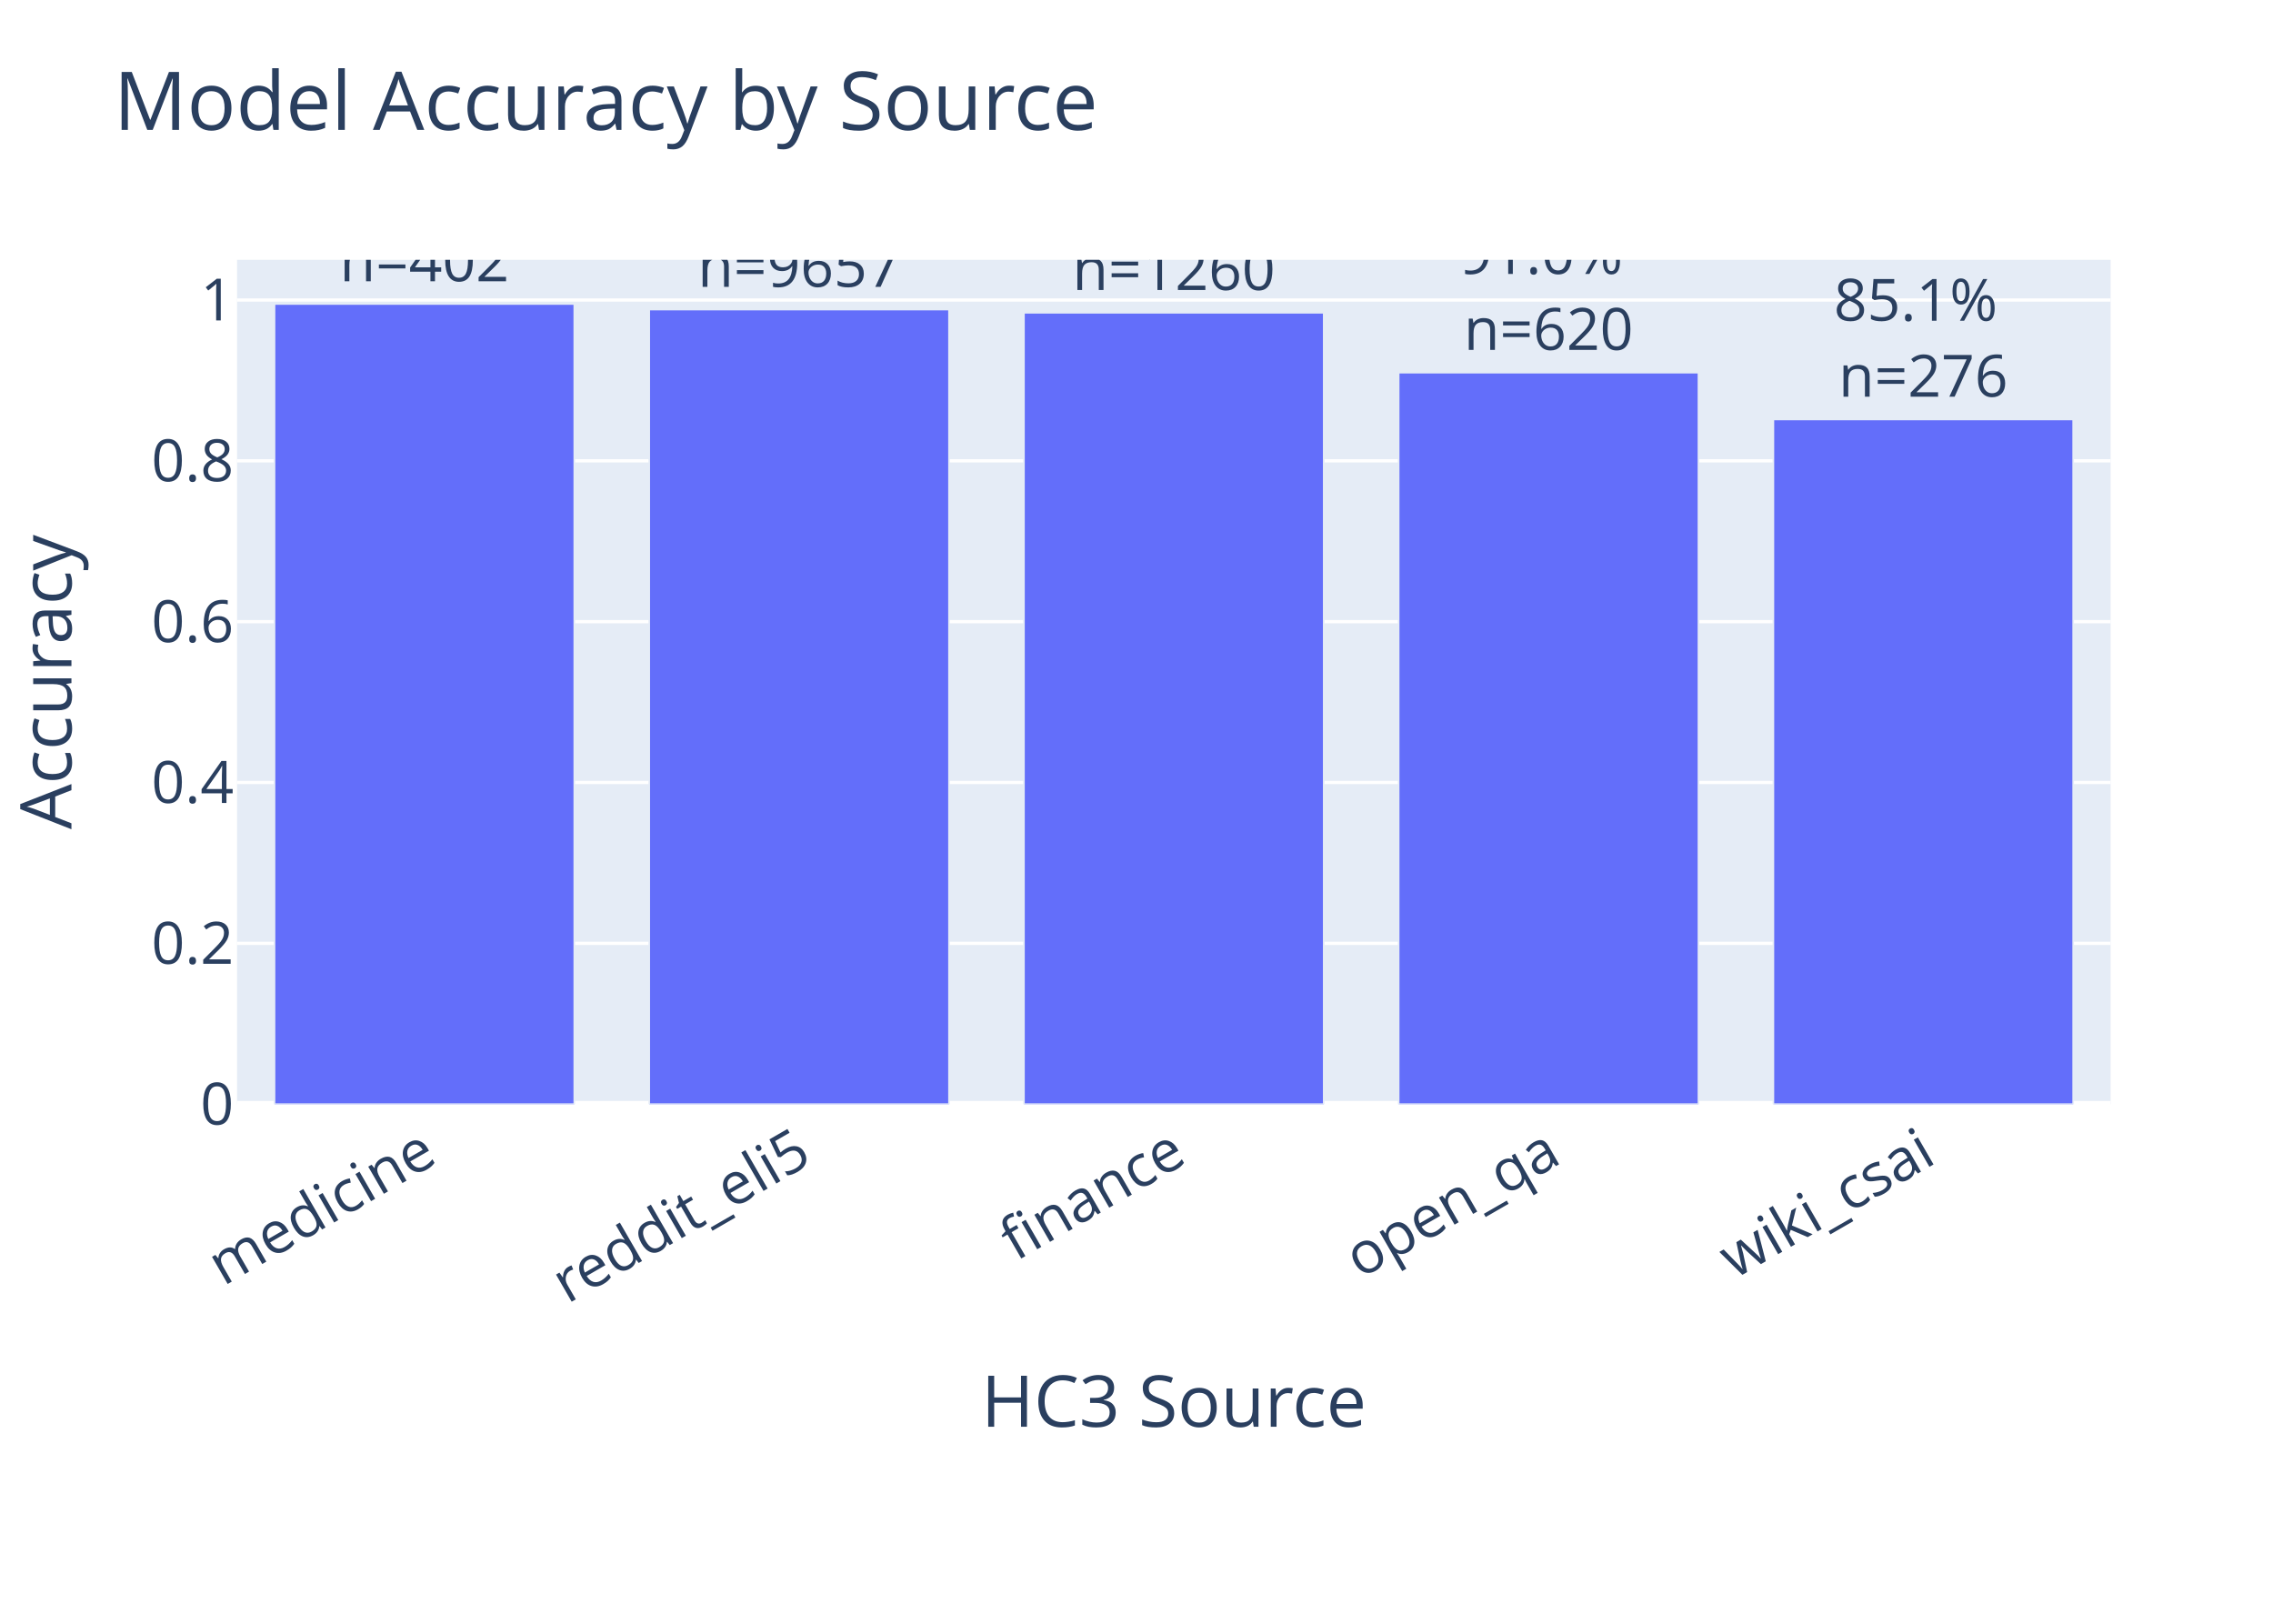
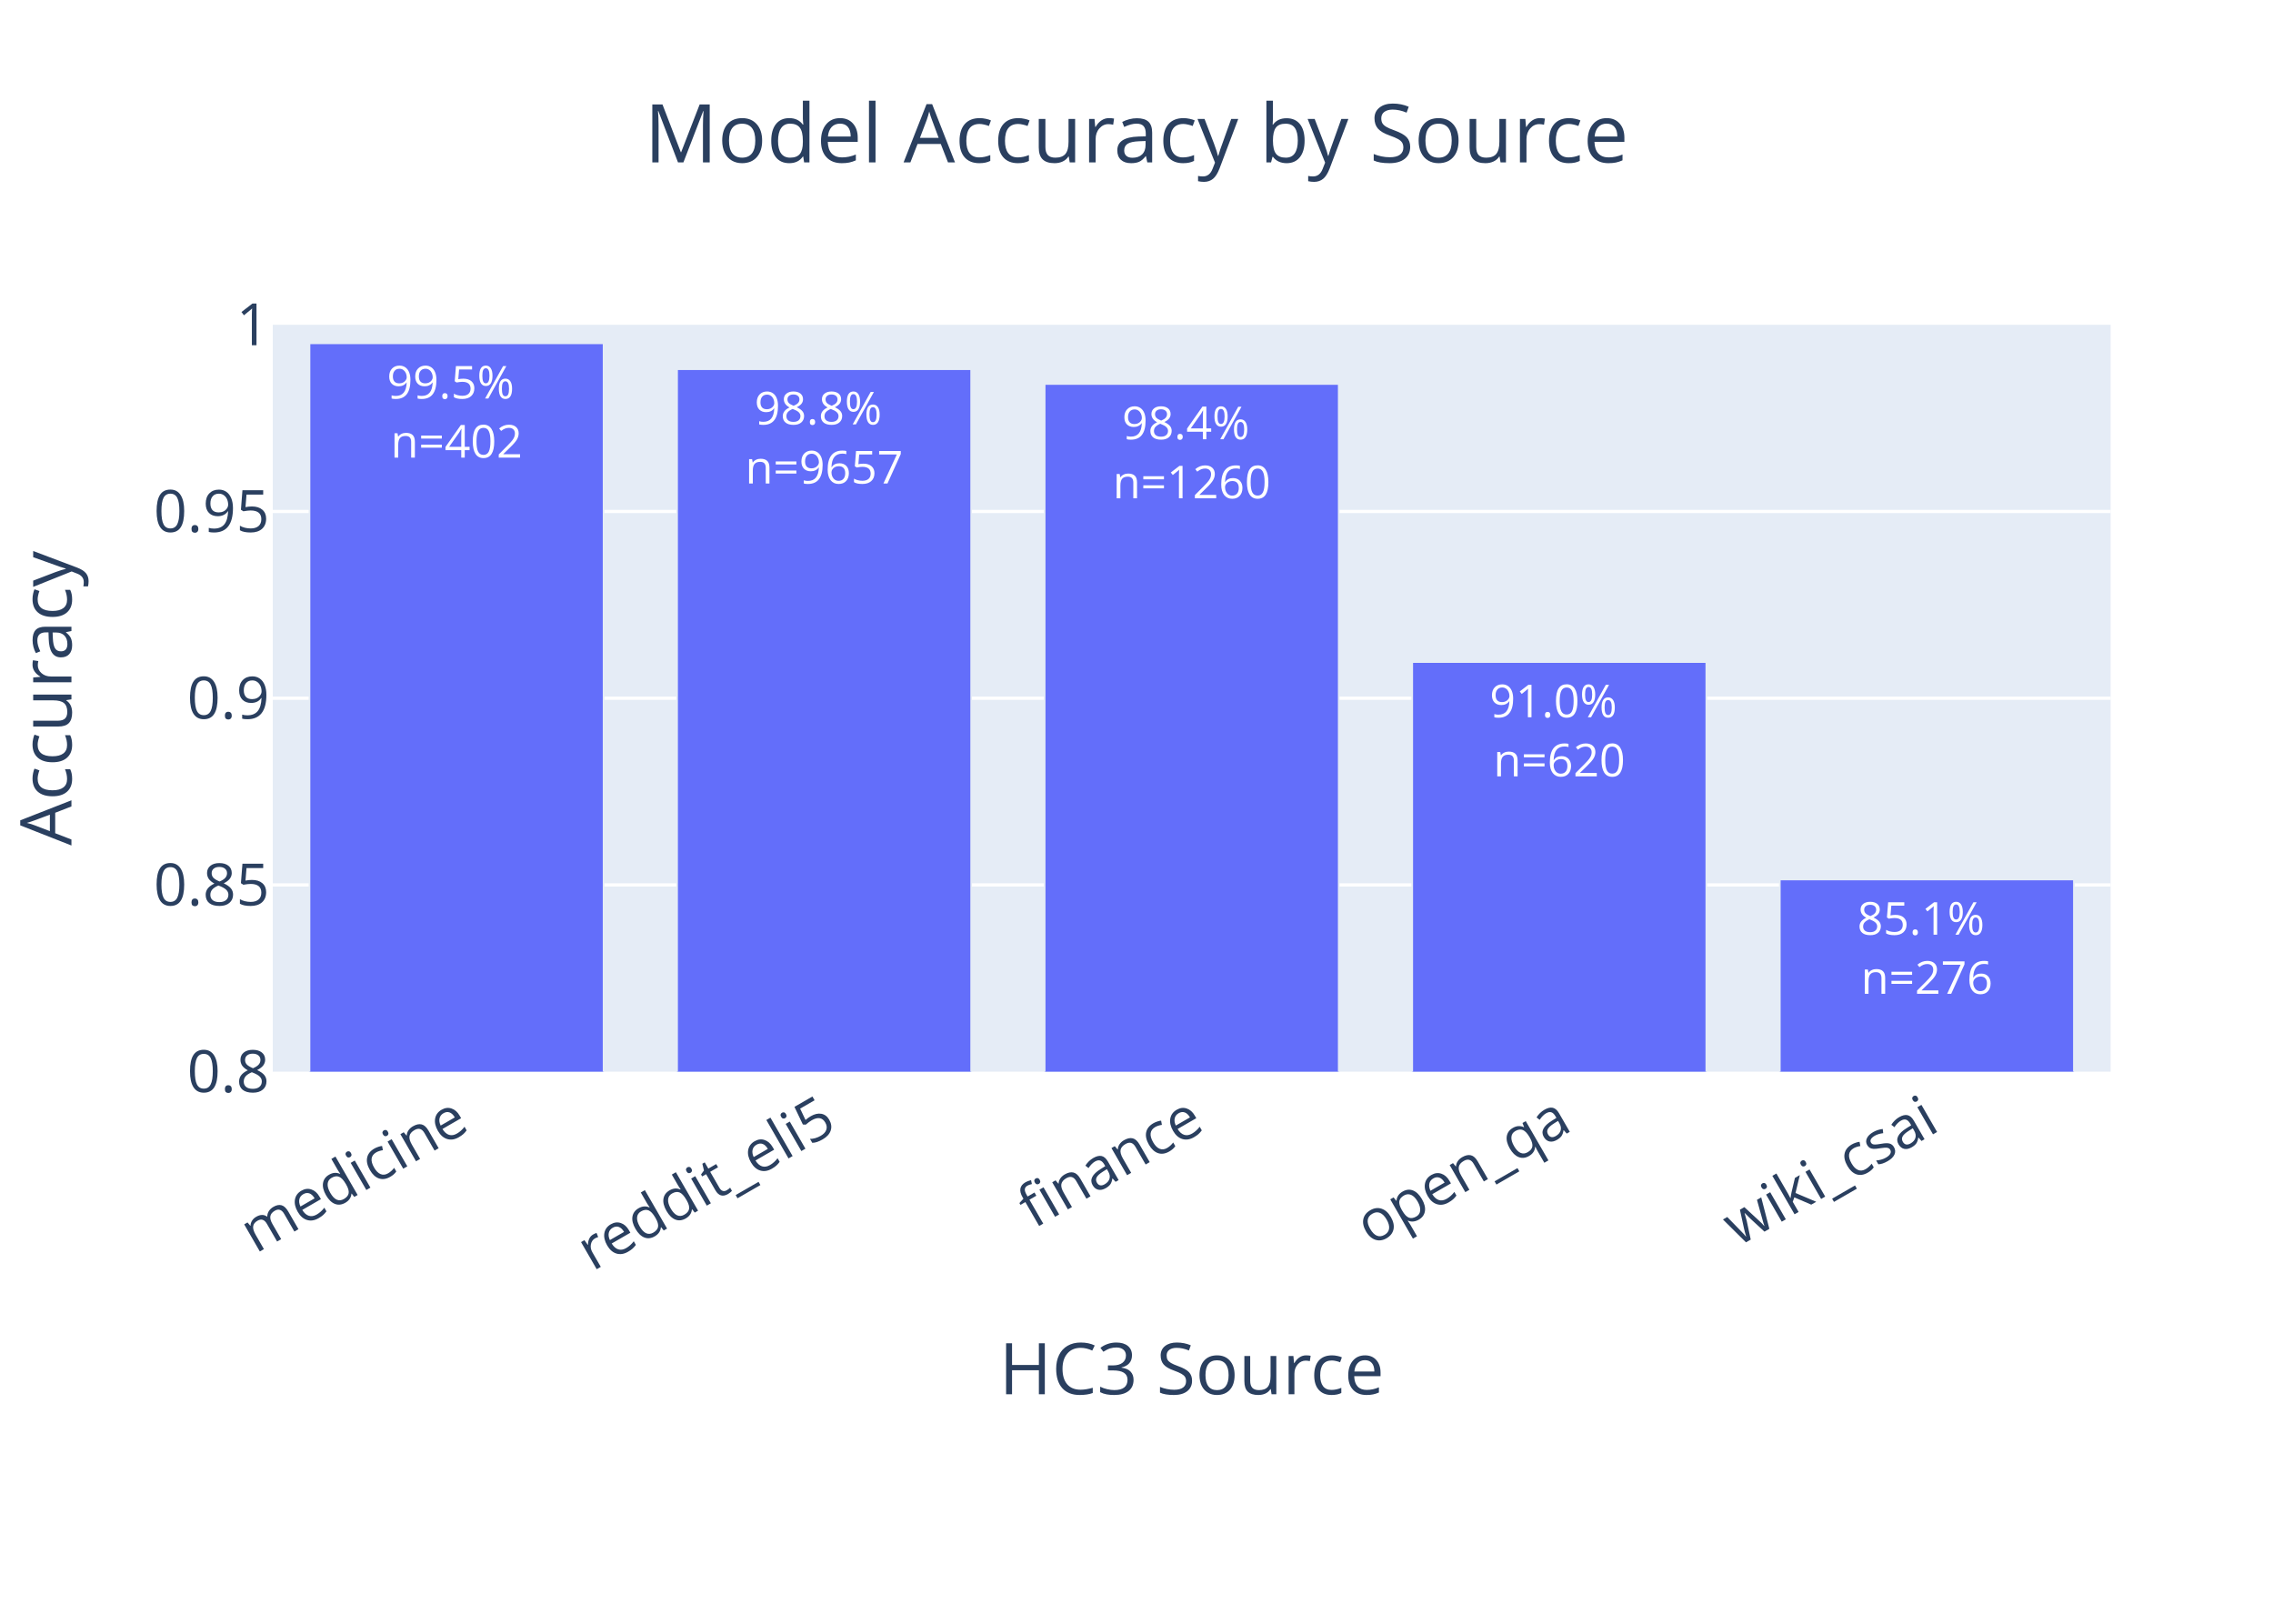
<svg xmlns="http://www.w3.org/2000/svg" class="main-svg" width="700" height="500" style="" viewBox="0 0 700 500">
  <rect x="0" y="0" width="700" height="500" style="fill: rgb(255, 255, 255); fill-opacity: 1;" />
-   <defs id="defs-9206c1">
+   <defs id="defs-673100">
    <g class="clips">
-       <clipPath id="clip9206c1xyplot" class="plotclip">
-         <rect width="577" height="260" />
+       <clipPath id="clip673100xyplot" class="plotclip">
+         <rect width="566" height="230" />
      </clipPath>
-       <clipPath class="axesclip" id="clip9206c1x">
-         <rect x="73" y="0" width="577" height="500" />
+       <clipPath class="axesclip" id="clip673100x">
+         <rect x="84" y="0" width="566" height="500" />
      </clipPath>
-       <clipPath class="axesclip" id="clip9206c1y">
-         <rect x="0" y="80" width="700" height="260" />
+       <clipPath class="axesclip" id="clip673100y">
+         <rect x="0" y="100" width="700" height="230" />
      </clipPath>
-       <clipPath class="axesclip" id="clip9206c1xy">
-         <rect x="73" y="80" width="577" height="260" />
+       <clipPath class="axesclip" id="clip673100xy">
+         <rect x="84" y="100" width="566" height="230" />
      </clipPath>
    </g>
    <g class="gradients" />
    <g class="patterns" />
  </defs>
  <g class="bglayer">
-     <rect class="bg" x="73" y="80" width="577" height="260" style="fill: rgb(229, 236, 246); fill-opacity: 1; stroke-width: 0;" />
+     <rect class="bg" x="84" y="100" width="566" height="230" style="fill: rgb(229, 236, 246); fill-opacity: 1; stroke-width: 0;" />
  </g>
  <g class="layer-below">
    <g class="imagelayer" />
    <g class="shapelayer" />
  </g>
  <g class="cartesianlayer">
    <g class="subplot xy">
      <g class="layer-subplot">
        <g class="shapelayer" />
        <g class="imagelayer" />
      </g>
      <g class="minor-gridlayer">
        <g class="x" />
        <g class="y" />
      </g>
      <g class="gridlayer">
        <g class="x" />
        <g class="y">
-           <path class="ygrid crisp" transform="translate(0,290.48)" d="M73,0h577" style="stroke: rgb(255, 255, 255); stroke-opacity: 1; stroke-width: 1px;" />
-           <path class="ygrid crisp" transform="translate(0,240.95)" d="M73,0h577" style="stroke: rgb(255, 255, 255); stroke-opacity: 1; stroke-width: 1px;" />
-           <path class="ygrid crisp" transform="translate(0,191.43)" d="M73,0h577" style="stroke: rgb(255, 255, 255); stroke-opacity: 1; stroke-width: 1px;" />
-           <path class="ygrid crisp" transform="translate(0,141.9)" d="M73,0h577" style="stroke: rgb(255, 255, 255); stroke-opacity: 1; stroke-width: 1px;" />
-           <path class="ygrid crisp" transform="translate(0,92.38)" d="M73,0h577" style="stroke: rgb(255, 255, 255); stroke-opacity: 1; stroke-width: 1px;" />
+           <path class="ygrid crisp" transform="translate(0,272.5)" d="M84,0h566" style="stroke: rgb(255, 255, 255); stroke-opacity: 1; stroke-width: 1px;" />
+           <path class="ygrid crisp" transform="translate(0,215)" d="M84,0h566" style="stroke: rgb(255, 255, 255); stroke-opacity: 1; stroke-width: 1px;" />
+           <path class="ygrid crisp" transform="translate(0,157.5)" d="M84,0h566" style="stroke: rgb(255, 255, 255); stroke-opacity: 1; stroke-width: 1px;" />
        </g>
      </g>
-       <g class="zerolinelayer">
-         <path class="yzl zl crisp" transform="translate(0,340)" d="M73,0h577" style="stroke: rgb(255, 255, 255); stroke-opacity: 1; stroke-width: 2px;" />
-       </g>
+       <g class="zerolinelayer" />
      <g class="layer-between">
        <g class="shapelayer" />
        <g class="imagelayer" />
      </g>
      <path class="xlines-below" />
      <path class="ylines-below" />
      <g class="overlines-below" />
      <g class="xaxislayer-below" />
      <g class="yaxislayer-below" />
      <g class="overaxes-below" />
      <g class="overplot">
-         <g class="xy" transform="translate(73,80)" clip-path="url(#clip9206c1xyplot)">
+         <g class="xy" transform="translate(84,100)">
          <g class="barlayer mlayer">
            <g class="trace bars" style="opacity: 1;">
              <g class="points">
                <g class="point">
-                   <path d="M11.54,260V13.61H103.86V260Z" style="vector-effect: none; opacity: 1; stroke-width: 0.5px; fill: rgb(99, 110, 250); fill-opacity: 1; stroke: rgb(229, 236, 246); stroke-opacity: 1;" />
-                   <text class="bartext bartext-outside" text-anchor="middle" data-notex="1" x="0" y="0" style="font-family: 'Open Sans', verdana, arial, sans-serif; font-size: 18px; fill: rgb(42, 63, 95); fill-opacity: 1; white-space: pre;" transform="translate(57.7,-16.79039)">
+                   <path d="M11.32,1150V5.72H101.88V1150Z" clip-path="url(#clip673100xyplot)" style="vector-effect: none; opacity: 1; stroke-width: 0.5px; fill: rgb(99, 110, 250); fill-opacity: 1; stroke: rgb(229, 236, 246); stroke-opacity: 1;" />
+                   <text class="bartext bartext-inside" text-anchor="middle" data-notex="1" x="0" y="0" style="font-family: 'Open Sans', verdana, arial, sans-serif; font-size: 14px; fill: rgb(255, 255, 255); fill-opacity: 1; white-space: pre;" transform="translate(56.6,22.72)">
                    <tspan class="line" dy="0em" x="0" y="0">99.5%</tspan>
                    <tspan class="line" dy="1.3em" x="0" y="0">n=402</tspan>
                  </text>
                </g>
                <g class="point">
-                   <path d="M126.94,260V15.33H219.26V260Z" style="vector-effect: none; opacity: 1; stroke-width: 0.5px; fill: rgb(99, 110, 250); fill-opacity: 1; stroke: rgb(229, 236, 246); stroke-opacity: 1;" />
-                   <text class="bartext bartext-outside" text-anchor="middle" data-notex="1" x="0" y="0" style="font-family: 'Open Sans', verdana, arial, sans-serif; font-size: 18px; fill: rgb(42, 63, 95); fill-opacity: 1; white-space: pre;" transform="translate(173.1,-15.07039)">
+                   <path d="M124.52,1150V13.69H215.08V1150Z" clip-path="url(#clip673100xyplot)" style="vector-effect: none; opacity: 1; stroke-width: 0.5px; fill: rgb(99, 110, 250); fill-opacity: 1; stroke: rgb(229, 236, 246); stroke-opacity: 1;" />
+                   <text class="bartext bartext-inside" text-anchor="middle" data-notex="1" x="0" y="0" style="font-family: 'Open Sans', verdana, arial, sans-serif; font-size: 14px; fill: rgb(255, 255, 255); fill-opacity: 1; white-space: pre;" transform="translate(169.8,30.69)">
                    <tspan class="line" dy="0em" x="0" y="0">98.8%</tspan>
                    <tspan class="line" dy="1.3em" x="0" y="0">n=9657</tspan>
                  </text>
                </g>
                <g class="point">
-                   <path d="M242.34,260V16.31H334.66V260Z" style="vector-effect: none; opacity: 1; stroke-width: 0.5px; fill: rgb(99, 110, 250); fill-opacity: 1; stroke: rgb(229, 236, 246); stroke-opacity: 1;" />
-                   <text class="bartext bartext-outside" text-anchor="middle" data-notex="1" x="0" y="0" style="font-family: 'Open Sans', verdana, arial, sans-serif; font-size: 18px; fill: rgb(42, 63, 95); fill-opacity: 1; white-space: pre;" transform="translate(288.5,-14.09039)">
+                   <path d="M237.72,1150V18.25H328.28V1150Z" clip-path="url(#clip673100xyplot)" style="vector-effect: none; opacity: 1; stroke-width: 0.5px; fill: rgb(99, 110, 250); fill-opacity: 1; stroke: rgb(229, 236, 246); stroke-opacity: 1;" />
+                   <text class="bartext bartext-inside" text-anchor="middle" data-notex="1" x="0" y="0" style="font-family: 'Open Sans', verdana, arial, sans-serif; font-size: 14px; fill: rgb(255, 255, 255); fill-opacity: 1; white-space: pre;" transform="translate(283,35.25)">
                    <tspan class="line" dy="0em" x="0" y="0">98.4%</tspan>
                    <tspan class="line" dy="1.3em" x="0" y="0">n=1260</tspan>
                  </text>
                </g>
                <g class="point">
-                   <path d="M357.74,260V34.75H450.06V260Z" style="vector-effect: none; opacity: 1; stroke-width: 0.5px; fill: rgb(99, 110, 250); fill-opacity: 1; stroke: rgb(229, 236, 246); stroke-opacity: 1;" />
-                   <text class="bartext bartext-outside" text-anchor="middle" data-notex="1" x="0" y="0" style="font-family: 'Open Sans', verdana, arial, sans-serif; font-size: 18px; fill: rgb(42, 63, 95); fill-opacity: 1; white-space: pre;" transform="translate(403.9,4.349609)">
+                   <path d="M350.92,1150V103.87H441.48V1150Z" clip-path="url(#clip673100xyplot)" style="vector-effect: none; opacity: 1; stroke-width: 0.5px; fill: rgb(99, 110, 250); fill-opacity: 1; stroke: rgb(229, 236, 246); stroke-opacity: 1;" />
+                   <text class="bartext bartext-inside" text-anchor="middle" data-notex="1" x="0" y="0" style="font-family: 'Open Sans', verdana, arial, sans-serif; font-size: 14px; fill: rgb(255, 255, 255); fill-opacity: 1; white-space: pre;" transform="translate(396.2,120.87)">
                    <tspan class="line" dy="0em" x="0" y="0">91.0%</tspan>
                    <tspan class="line" dy="1.3em" x="0" y="0">n=620</tspan>
                  </text>
                </g>
                <g class="point">
-                   <path d="M473.14,260V49.16H565.46V260Z" style="vector-effect: none; opacity: 1; stroke-width: 0.5px; fill: rgb(99, 110, 250); fill-opacity: 1; stroke: rgb(229, 236, 246); stroke-opacity: 1;" />
-                   <text class="bartext bartext-outside" text-anchor="middle" data-notex="1" x="0" y="0" style="font-family: 'Open Sans', verdana, arial, sans-serif; font-size: 18px; fill: rgb(42, 63, 95); fill-opacity: 1; white-space: pre;" transform="translate(519.3,18.75961)">
+                   <path d="M464.12,1150V170.83H554.68V1150Z" clip-path="url(#clip673100xyplot)" style="vector-effect: none; opacity: 1; stroke-width: 0.5px; fill: rgb(99, 110, 250); fill-opacity: 1; stroke: rgb(229, 236, 246); stroke-opacity: 1;" />
+                   <text class="bartext bartext-inside" text-anchor="middle" data-notex="1" x="0" y="0" style="font-family: 'Open Sans', verdana, arial, sans-serif; font-size: 14px; fill: rgb(255, 255, 255); fill-opacity: 1; white-space: pre;" transform="translate(509.4,187.83)">
                    <tspan class="line" dy="0em" x="0" y="0">85.1%</tspan>
                    <tspan class="line" dy="1.3em" x="0" y="0">n=276</tspan>
                  </text>
                </g>
              </g>
            </g>
          </g>
        </g>
      </g>
      <path class="xlines-above crisp" d="M0,0" style="fill: none;" />
      <path class="ylines-above crisp" d="M0,0" style="fill: none;" />
      <g class="overlines-above" />
      <g class="xaxislayer-above">
        <g class="xtick">
-           <text text-anchor="end" x="0" y="359" transform="translate(130.7,0) rotate(-30,0,350)" style="font-family: 'Open Sans', verdana, arial, sans-serif; font-size: 18px; fill: rgb(42, 63, 95); fill-opacity: 1; white-space: pre; opacity: 1;">medicine</text>
+           <text text-anchor="end" x="0" y="349" transform="translate(140.6,0) rotate(-30,0,340)" style="font-family: 'Open Sans', verdana, arial, sans-serif; font-size: 18px; fill: rgb(42, 63, 95); fill-opacity: 1; white-space: pre; opacity: 1;">medicine</text>
        </g>
        <g class="xtick">
-           <text text-anchor="end" x="0" y="359" transform="translate(246.1,0) rotate(-30,0,350)" style="font-family: 'Open Sans', verdana, arial, sans-serif; font-size: 18px; fill: rgb(42, 63, 95); fill-opacity: 1; white-space: pre; opacity: 1;">reddit_eli5</text>
+           <text text-anchor="end" x="0" y="349" transform="translate(253.8,0) rotate(-30,0,340)" style="font-family: 'Open Sans', verdana, arial, sans-serif; font-size: 18px; fill: rgb(42, 63, 95); fill-opacity: 1; white-space: pre; opacity: 1;">reddit_eli5</text>
        </g>
        <g class="xtick">
-           <text text-anchor="end" x="0" y="359" transform="translate(361.5,0) rotate(-30,0,350)" style="font-family: 'Open Sans', verdana, arial, sans-serif; font-size: 18px; fill: rgb(42, 63, 95); fill-opacity: 1; white-space: pre; opacity: 1;">finance</text>
+           <text text-anchor="end" x="0" y="349" transform="translate(367,0) rotate(-30,0,340)" style="font-family: 'Open Sans', verdana, arial, sans-serif; font-size: 18px; fill: rgb(42, 63, 95); fill-opacity: 1; white-space: pre; opacity: 1;">finance</text>
        </g>
        <g class="xtick">
-           <text text-anchor="end" x="0" y="359" transform="translate(476.9,0) rotate(-30,0,350)" style="font-family: 'Open Sans', verdana, arial, sans-serif; font-size: 18px; fill: rgb(42, 63, 95); fill-opacity: 1; white-space: pre; opacity: 1;">open_qa</text>
+           <text text-anchor="end" x="0" y="349" transform="translate(480.2,0) rotate(-30,0,340)" style="font-family: 'Open Sans', verdana, arial, sans-serif; font-size: 18px; fill: rgb(42, 63, 95); fill-opacity: 1; white-space: pre; opacity: 1;">open_qa</text>
        </g>
        <g class="xtick">
-           <text text-anchor="end" x="0" y="359" transform="translate(592.3,0) rotate(-30,0,350)" style="font-family: 'Open Sans', verdana, arial, sans-serif; font-size: 18px; fill: rgb(42, 63, 95); fill-opacity: 1; white-space: pre; opacity: 1;">wiki_csai</text>
+           <text text-anchor="end" x="0" y="349" transform="translate(593.4,0) rotate(-30,0,340)" style="font-family: 'Open Sans', verdana, arial, sans-serif; font-size: 18px; fill: rgb(42, 63, 95); fill-opacity: 1; white-space: pre; opacity: 1;">wiki_csai</text>
        </g>
      </g>
      <g class="yaxislayer-above">
        <g class="ytick">
-           <text text-anchor="end" x="72" y="6.3" transform="translate(0,340)" style="font-family: 'Open Sans', verdana, arial, sans-serif; font-size: 18px; fill: rgb(42, 63, 95); fill-opacity: 1; white-space: pre; opacity: 1;">0</text>
+           <text text-anchor="end" x="83" y="6.3" transform="translate(0,330)" style="font-family: 'Open Sans', verdana, arial, sans-serif; font-size: 18px; fill: rgb(42, 63, 95); fill-opacity: 1; white-space: pre; opacity: 1;">0.8</text>
        </g>
        <g class="ytick">
-           <text text-anchor="end" x="72" y="6.3" style="font-family: 'Open Sans', verdana, arial, sans-serif; font-size: 18px; fill: rgb(42, 63, 95); fill-opacity: 1; white-space: pre; opacity: 1;" transform="translate(0,290.48)">0.2</text>
+           <text text-anchor="end" x="83" y="6.3" style="font-family: 'Open Sans', verdana, arial, sans-serif; font-size: 18px; fill: rgb(42, 63, 95); fill-opacity: 1; white-space: pre; opacity: 1;" transform="translate(0,272.5)">0.85</text>
        </g>
        <g class="ytick">
-           <text text-anchor="end" x="72" y="6.3" style="font-family: 'Open Sans', verdana, arial, sans-serif; font-size: 18px; fill: rgb(42, 63, 95); fill-opacity: 1; white-space: pre; opacity: 1;" transform="translate(0,240.95)">0.4</text>
+           <text text-anchor="end" x="83" y="6.3" style="font-family: 'Open Sans', verdana, arial, sans-serif; font-size: 18px; fill: rgb(42, 63, 95); fill-opacity: 1; white-space: pre; opacity: 1;" transform="translate(0,215)">0.9</text>
        </g>
        <g class="ytick">
-           <text text-anchor="end" x="72" y="6.3" style="font-family: 'Open Sans', verdana, arial, sans-serif; font-size: 18px; fill: rgb(42, 63, 95); fill-opacity: 1; white-space: pre; opacity: 1;" transform="translate(0,191.43)">0.6</text>
+           <text text-anchor="end" x="83" y="6.3" style="font-family: 'Open Sans', verdana, arial, sans-serif; font-size: 18px; fill: rgb(42, 63, 95); fill-opacity: 1; white-space: pre; opacity: 1;" transform="translate(0,157.5)">0.95</text>
        </g>
        <g class="ytick">
-           <text text-anchor="end" x="72" y="6.3" style="font-family: 'Open Sans', verdana, arial, sans-serif; font-size: 18px; fill: rgb(42, 63, 95); fill-opacity: 1; white-space: pre; opacity: 1;" transform="translate(0,141.9)">0.8</text>
-         </g>
-         <g class="ytick">
-           <text text-anchor="end" x="72" y="6.3" style="font-family: 'Open Sans', verdana, arial, sans-serif; font-size: 18px; fill: rgb(42, 63, 95); fill-opacity: 1; white-space: pre; opacity: 1;" transform="translate(0,92.38)">1</text>
+           <text text-anchor="end" x="83" y="6.3" style="font-family: 'Open Sans', verdana, arial, sans-serif; font-size: 18px; fill: rgb(42, 63, 95); fill-opacity: 1; white-space: pre; opacity: 1;" transform="translate(0,100)">1</text>
        </g>
      </g>
      <g class="overaxes-above" />
    </g>
  </g>
  <g class="polarlayer" />
  <g class="smithlayer" />
  <g class="ternarylayer" />
  <g class="geolayer" />
  <g class="funnelarealayer" />
  <g class="pielayer" />
  <g class="iciclelayer" />
  <g class="treemaplayer" />
  <g class="sunburstlayer" />
  <g class="glimages" />
-   <defs id="topdefs-9206c1">
+   <defs id="topdefs-673100">
    <g class="clips" />
  </defs>
  <g class="layer-above">
    <g class="imagelayer" />
    <g class="shapelayer" />
  </g>
  <g class="infolayer">
    <g class="g-gtitle">
-       <text class="gtitle" x="35" y="40" text-anchor="start" dy="0em" style="opacity: 1; font-family: 'Open Sans', verdana, arial, sans-serif; font-size: 25px; fill: rgb(42, 63, 95); fill-opacity: 1; white-space: pre;">Model Accuracy by Source</text>
+       <text class="gtitle" x="350" y="50" text-anchor="middle" dy="0em" style="opacity: 1; font-family: 'Open Sans', verdana, arial, sans-serif; font-size: 25px; fill: rgb(42, 63, 95); fill-opacity: 1; white-space: pre;">Model Accuracy by Source</text>
    </g>
    <g class="g-xtitle">
-       <text class="xtitle" x="361.5" y="439.338" text-anchor="middle" style="opacity: 1; font-family: 'Open Sans', verdana, arial, sans-serif; font-size: 22px; fill: rgb(42, 63, 95); fill-opacity: 1; white-space: pre;">HC3 Source</text>
+       <text class="xtitle" x="367" y="429.338" text-anchor="middle" style="opacity: 1; font-family: 'Open Sans', verdana, arial, sans-serif; font-size: 22px; fill: rgb(42, 63, 95); fill-opacity: 1; white-space: pre;">HC3 Source</text>
    </g>
-     <g class="g-ytitle" transform="translate(1.637695,0)">
-       <text class="ytitle" transform="rotate(-90,20.3625,210)" x="20.362" y="210" text-anchor="middle" style="opacity: 1; font-family: 'Open Sans', verdana, arial, sans-serif; font-size: 22px; fill: rgb(42, 63, 95); fill-opacity: 1; white-space: pre;">Accuracy</text>
+     <g class="g-ytitle" transform="translate(2.09082,0)">
+       <text class="ytitle" transform="rotate(-90,19.90937,215)" x="19.909" y="215" text-anchor="middle" style="opacity: 1; font-family: 'Open Sans', verdana, arial, sans-serif; font-size: 22px; fill: rgb(42, 63, 95); fill-opacity: 1; white-space: pre;">Accuracy</text>
    </g>
  </g>
</svg>
